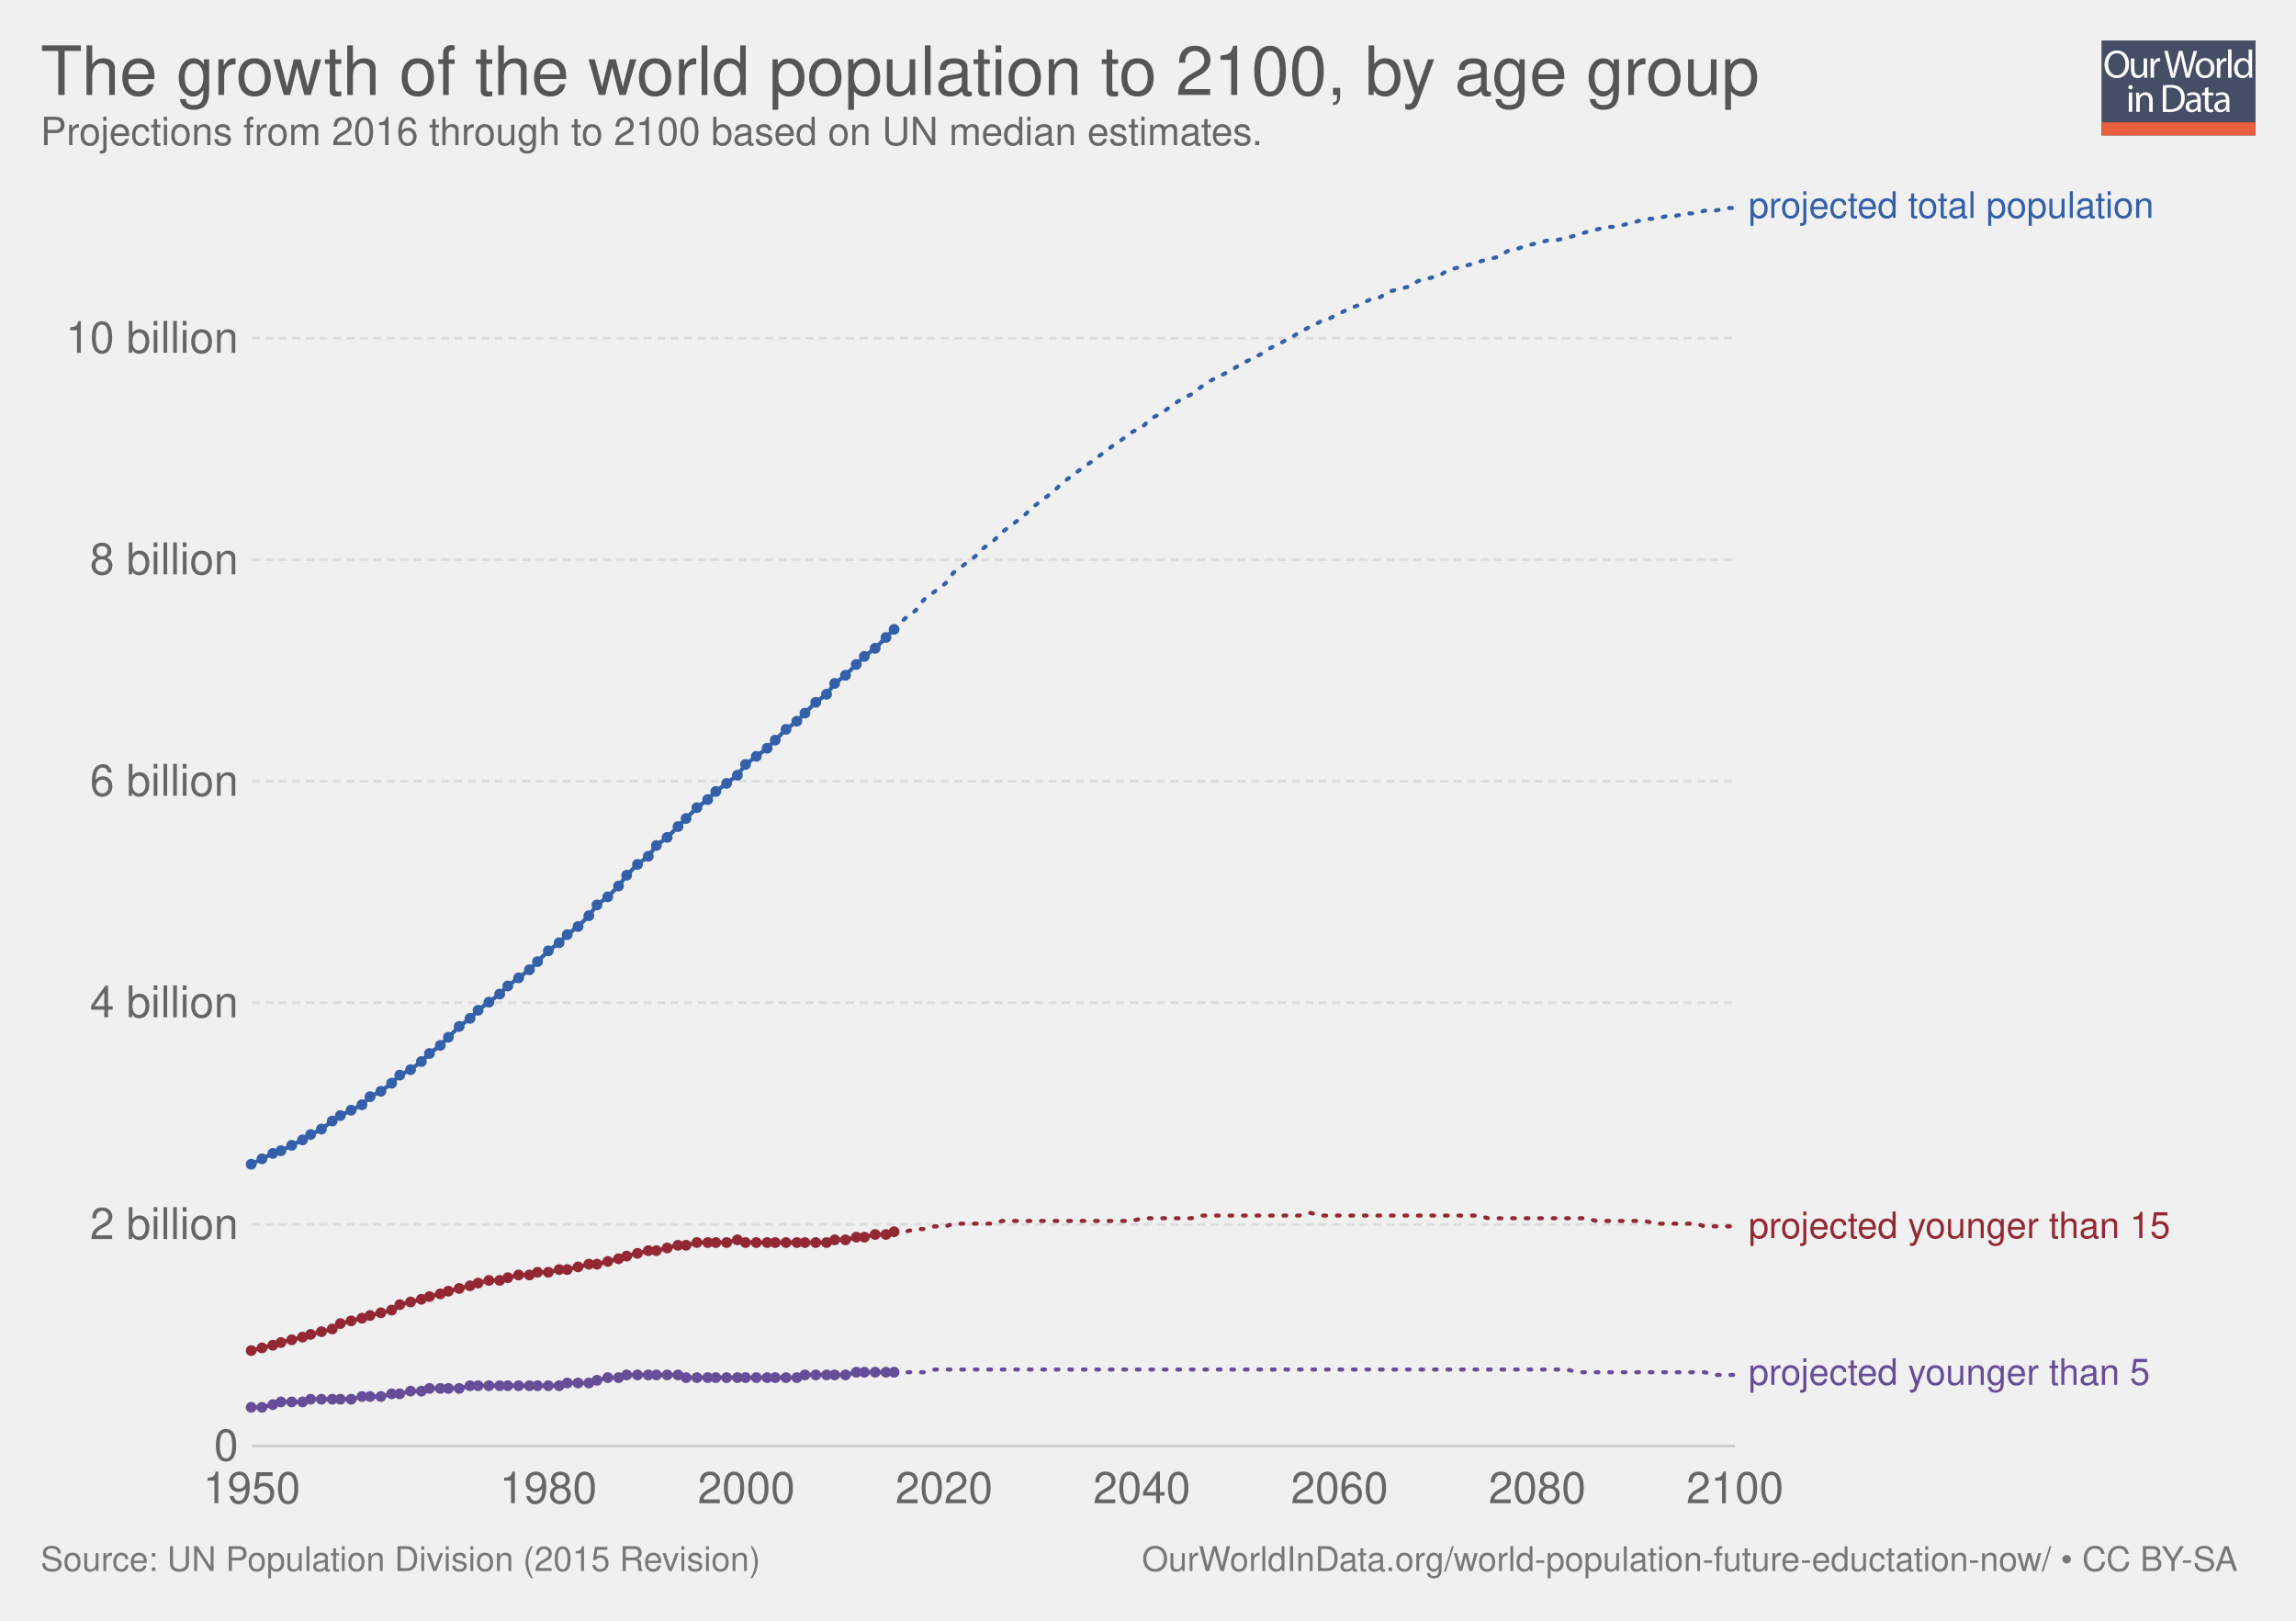
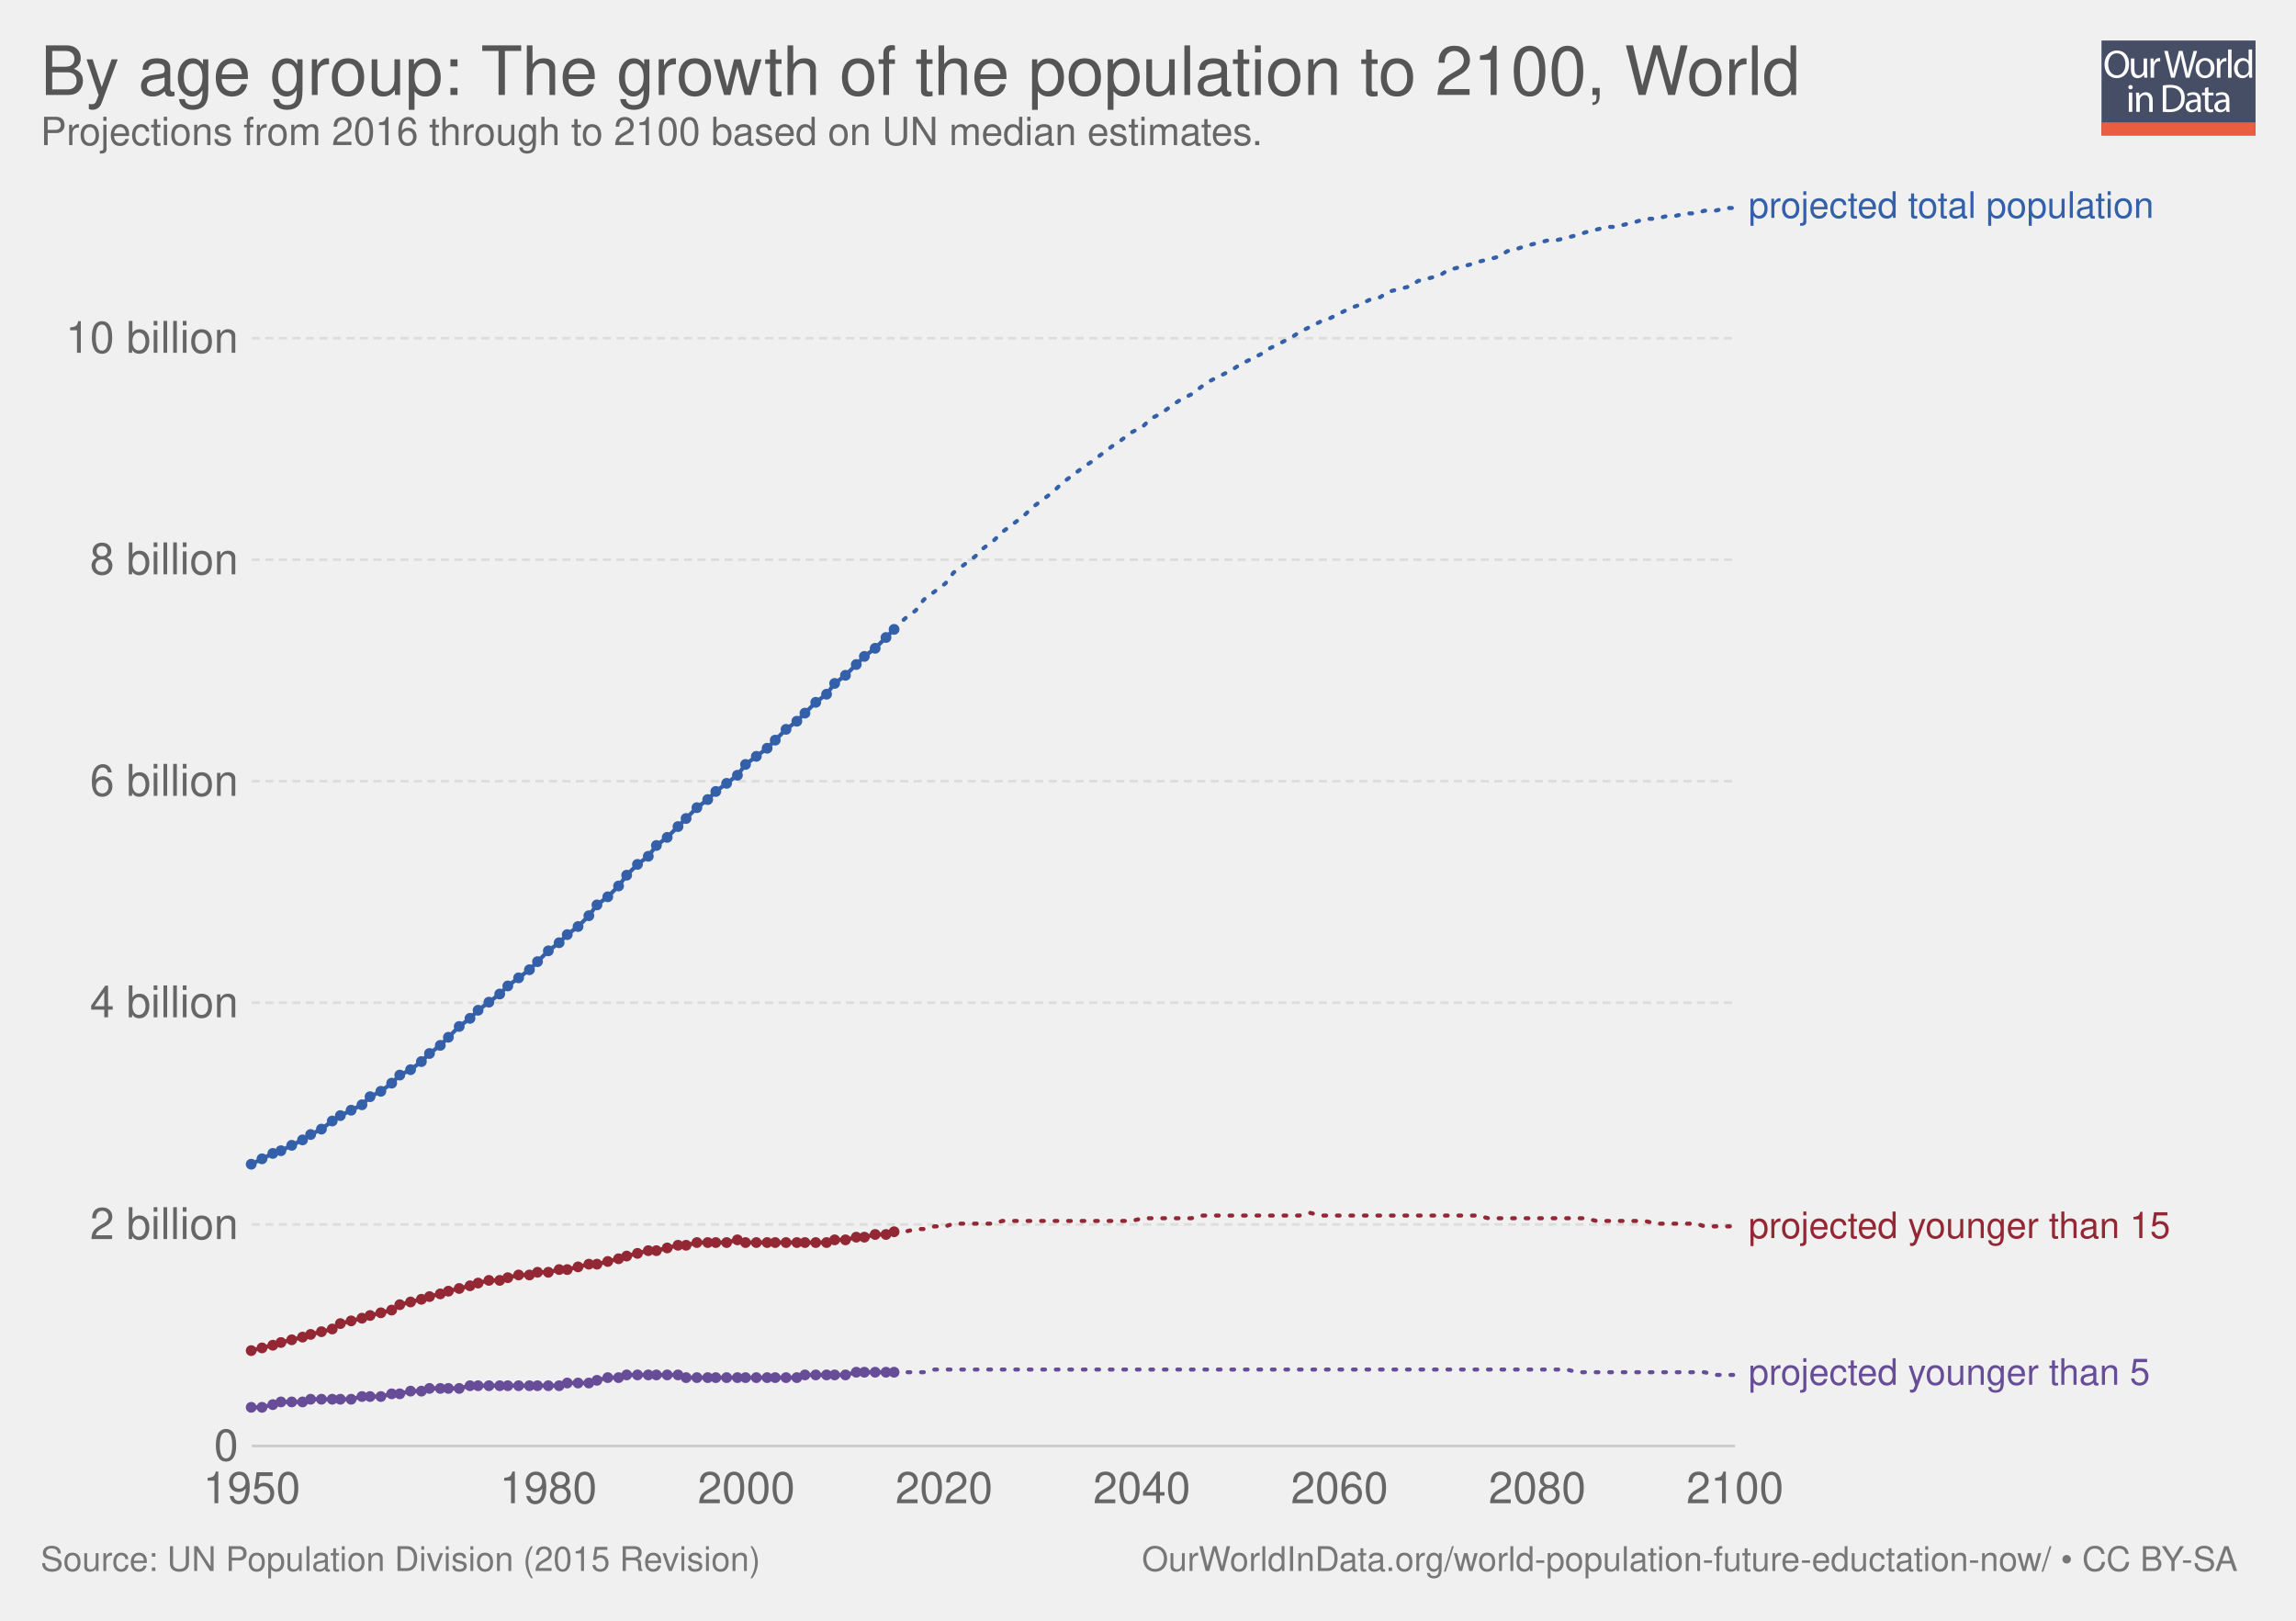
<svg xmlns="http://www.w3.org/2000/svg" xmlns:xlink="http://www.w3.org/1999/xlink" version="1.1" style="font-family: 'Helvetica Neue', Helvetica, Arial, sans-serif; font-size: 18px; background-color: white; text-rendering: optimizeLegibility; -webkit-font-smoothing: antialiased;" width="850" height="600">
  <g class="ChartTab">
    <g class="HeaderView">
      <g opacity="0.8" transform="translate(778, 15) scale(0.27)">
        <a xlink:href="https://ourworldindata.org" target="_blank">
          <g>
            <rect x="0" y="0" fill="#1B2543" width="211.2" height="130.1" />
            <rect x="0" y="112.2" fill="#E63912" width="211.2" height="17.9" />
            <g>
              <rect x="1.2" y="12.3" fill="none" width="210.2" height="99.2" />
              <path fill="#FFFFFF" d="M37.8,32.2c0,12.7-7.7,19.4-17.1,19.4c-9.7,0-16.6-7.5-16.6-18.7c0-11.7,7.3-19.3,17.1-19.3 C31.3,13.7,37.8,21.3,37.8,32.2z M9.2,32.8c0,7.9,4.3,14.9,11.8,14.9c7.5,0,11.8-6.9,11.8-15.3c0-7.3-3.8-14.9-11.8-14.9 C13.1,17.5,9.2,24.8,9.2,32.8z" />
              <path fill="#FFFFFF" d="M62.7,43.8c0,2.7,0.1,5.1,0.2,7.2h-4.3l-0.3-4.3h-0.1c-1.3,2.1-4,4.9-8.8,4.9c-4.2,0-9.1-2.3-9.1-11.6 V24.6h4.8v14.6c0,5,1.5,8.4,5.9,8.4c3.2,0,5.5-2.2,6.3-4.4c0.3-0.7,0.4-1.6,0.4-2.5V24.6h4.8V43.8z" />
              <path fill="#FFFFFF" d="M67.3,32.8c0-3.1-0.1-5.8-0.2-8.2h4.2l0.2,5.2h0.2c1.2-3.5,4.1-5.8,7.3-5.8c0.5,0,0.9,0.1,1.4,0.2v4.5 c-0.5-0.1-1-0.2-1.6-0.2c-3.4,0-5.8,2.6-6.5,6.2c-0.1,0.7-0.2,1.4-0.2,2.2V51h-4.8V32.8z" />
              <path fill="#FFFFFF" d="M95.4,51l-9.4-36.8h5l4.4,18.6c1.1,4.6,2.1,9.2,2.7,12.7h0.1c0.6-3.7,1.8-8,3-12.8l4.9-18.5h5l4.5,18.7 c1,4.4,2,8.7,2.6,12.6h0.1c0.8-4,1.8-8.1,3-12.7l4.9-18.5h4.9L120.6,51h-5L111,31.9c-1.1-4.7-1.9-8.3-2.4-12h-0.1 c-0.7,3.7-1.5,7.3-2.8,12L100.4,51H95.4z" />
              <path fill="#FFFFFF" d="M154.9,37.6c0,9.8-6.8,14-13.2,14c-7.2,0-12.7-5.2-12.7-13.6c0-8.8,5.8-14,13.1-14 C149.8,24,154.9,29.5,154.9,37.6z M133.9,37.9c0,5.8,3.3,10.1,8,10.1c4.6,0,8-4.3,8-10.3c0-4.5-2.2-10.1-7.9-10.1 C136.3,27.6,133.9,32.8,133.9,37.9z" />
              <path fill="#FFFFFF" d="M158.2,32.8c0-3.1-0.1-5.8-0.2-8.2h4.2l0.2,5.2h0.2c1.2-3.5,4.1-5.8,7.3-5.8c0.5,0,0.9,0.1,1.4,0.2v4.5 c-0.5-0.1-1-0.2-1.6-0.2c-3.4,0-5.8,2.6-6.5,6.2c-0.1,0.7-0.2,1.4-0.2,2.2V51h-4.8V32.8z" />
              <path fill="#FFFFFF" d="M173.5,12.3h4.8V51h-4.8V12.3z" />
              <path fill="#FFFFFF" d="M206.5,12.3v31.9c0,2.3,0.1,5,0.2,6.8h-4.3l-0.2-4.6H202c-1.5,2.9-4.7,5.2-9,5.2 c-6.4,0-11.3-5.4-11.3-13.4c-0.1-8.8,5.4-14.2,11.9-14.2c4,0,6.8,1.9,8,4h0.1V12.3H206.5z M201.7,35.4c0-0.6-0.1-1.4-0.2-2 c-0.7-3.1-3.3-5.6-6.9-5.6c-5,0-7.9,4.4-7.9,10.2c0,5.3,2.6,9.8,7.8,9.8c3.2,0,6.2-2.1,7.1-5.7c0.2-0.7,0.2-1.3,0.2-2.1V35.4z" />
              <path fill="#FFFFFF" d="M42.8,64c0.1,1.6-1.1,2.9-3.1,2.9c-1.7,0-2.9-1.3-2.9-2.9c0-1.7,1.3-3,3-3C41.7,61,42.8,62.3,42.8,64z M37.4,97.8V71.4h4.8v26.4H37.4z" />
              <path fill="#FFFFFF" d="M47.5,78.6c0-2.7-0.1-5-0.2-7.1h4.3l0.3,4.4h0.1c1.3-2.5,4.4-5,8.8-5c3.7,0,9.4,2.2,9.4,11.2v15.8h-4.8 V82.6c0-4.3-1.6-7.8-6.1-7.8c-3.2,0-5.6,2.2-6.5,4.9c-0.2,0.6-0.3,1.4-0.3,2.2v15.9h-4.8V78.6z" />
              <path fill="#FFFFFF" d="M84,61.6c2.9-0.4,6.3-0.8,10.1-0.8c6.8,0,11.7,1.6,14.9,4.6c3.3,3,5.2,7.3,5.2,13.2c0,6-1.9,10.9-5.3,14.3 c-3.4,3.4-9.1,5.3-16.3,5.3c-3.4,0-6.2-0.2-8.6-0.4V61.6z M88.8,94.1c1.2,0.2,3,0.3,4.8,0.3c10.2,0,15.7-5.7,15.7-15.6 c0.1-8.7-4.9-14.2-14.9-14.2c-2.5,0-4.3,0.2-5.6,0.5V94.1z" />
              <path fill="#FFFFFF" d="M132.1,97.8l-0.4-3.3h-0.2c-1.5,2.1-4.3,3.9-8.1,3.9c-5.4,0-8.1-3.8-8.1-7.6c0-6.4,5.7-9.9,15.9-9.8v-0.5 c0-2.2-0.6-6.1-6-6.1c-2.5,0-5,0.8-6.9,2l-1.1-3.2c2.2-1.4,5.4-2.3,8.7-2.3c8.1,0,10.1,5.5,10.1,10.8v9.9c0,2.3,0.1,4.5,0.4,6.3 H132.1z M131.4,84.4c-5.3-0.1-11.2,0.8-11.2,5.9c0,3.1,2.1,4.6,4.5,4.6c3.4,0,5.6-2.2,6.4-4.4c0.2-0.5,0.3-1,0.3-1.5V84.4z" />
              <path fill="#FFFFFF" d="M146.6,63.9v7.6h6.9v3.7h-6.9v14.2c0,3.3,0.9,5.1,3.6,5.1c1.3,0,2.2-0.2,2.8-0.3l0.2,3.6 c-0.9,0.4-2.4,0.7-4.3,0.7c-2.2,0-4-0.7-5.2-2c-1.4-1.4-1.9-3.8-1.9-6.9V75.1h-4.1v-3.7h4.1v-6.3L146.6,63.9z" />
              <path fill="#FFFFFF" d="M171.4,97.8l-0.4-3.3h-0.2c-1.5,2.1-4.3,3.9-8.1,3.9c-5.4,0-8.1-3.8-8.1-7.6c0-6.4,5.7-9.9,15.9-9.8v-0.5 c0-2.2-0.6-6.1-6-6.1c-2.5,0-5,0.8-6.9,2l-1.1-3.2c2.2-1.4,5.4-2.3,8.7-2.3c8.1,0,10.1,5.5,10.1,10.8v9.9c0,2.3,0.1,4.5,0.4,6.3 H171.4z M170.7,84.4c-5.3-0.1-11.2,0.8-11.2,5.9c0,3.1,2.1,4.6,4.5,4.6c3.4,0,5.6-2.2,6.4-4.4c0.2-0.5,0.3-1,0.3-1.5V84.4z" />
            </g>
          </g>
        </a>
      </g>
      <a href="https://ourworldindata.org/grapher/global-demand-for-education-world-population-and-projected-growth-to-2100-by-age-group" target="_blank">
        <text font-size="25.20" x="15.0" y="35.2" fill="#555">
-           <tspan x="15" y="35.16">The growth of the world population to 2100, by age group</tspan>
+           <tspan x="15" y="35.16">By age group: The growth of the population to 2100, World</tspan>
        </text>
      </a>
      <text font-size="14.40" x="15.0" y="53.7" fill="#666">
        <tspan x="15" y="53.72">Projections from 2016 through to 2100 based on UN median estimates.</tspan>
      </text>
    </g>
    <g class="LineChart">
      <defs>
-         <clipPath id="boundsClip-3">
+         <clipPath id="boundsClip-1">
          <rect x="83.224" y="0" width="830" height="959.8" />
        </clipPath>
      </defs>
      <g class="AxisBoxView">
        <g class="HorizontalAxis">
          <text x="93.2" y="556.5" fill="#666" text-anchor="middle" font-size="16.2">1950</text>
          <text x="203" y="556.5" fill="#666" text-anchor="middle" font-size="16.2">1980</text>
          <text x="276.3" y="556.5" fill="#666" text-anchor="middle" font-size="16.2">2000</text>
          <text x="349.5" y="556.5" fill="#666" text-anchor="middle" font-size="16.2">2020</text>
          <text x="422.7" y="556.5" fill="#666" text-anchor="middle" font-size="16.2">2040</text>
          <text x="495.9" y="556.5" fill="#666" text-anchor="middle" font-size="16.2">2060</text>
          <text x="569.1" y="556.5" fill="#666" text-anchor="middle" font-size="16.2">2080</text>
          <text x="642.3" y="556.5" fill="#666" text-anchor="middle" font-size="16.2">2100</text>
        </g>
        <g class="VerticalAxis">
          <text x="88.22" y="535.3" fill="#666" dominant-baseline="middle" text-anchor="end" font-size="16.2">0  </text>
          <text x="88.22" y="453.3" fill="#666" dominant-baseline="middle" text-anchor="end" font-size="16.2">2 billion  </text>
          <text x="88.22" y="371.2" fill="#666" dominant-baseline="middle" text-anchor="end" font-size="16.2">4 billion  </text>
          <text x="88.22" y="289.2" fill="#666" dominant-baseline="middle" text-anchor="end" font-size="16.2">6 billion  </text>
          <text x="88.22" y="207.2" fill="#666" dominant-baseline="middle" text-anchor="end" font-size="16.2">8 billion  </text>
          <text x="88.22" y="125.2" fill="#666" dominant-baseline="middle" text-anchor="end" font-size="16.2">10 billion  </text>
        </g>
        <g class="AxisGridLines">
          <line x1="93.22" y1="535.3" x2="642.32" y2="535.3" stroke="#ccc" />
          <line x1="93.22" y1="453.3" x2="642.32" y2="453.3" stroke="#ddd" stroke-dasharray="3,2" />
          <line x1="93.22" y1="371.2" x2="642.32" y2="371.2" stroke="#ddd" stroke-dasharray="3,2" />
          <line x1="93.22" y1="289.2" x2="642.32" y2="289.2" stroke="#ddd" stroke-dasharray="3,2" />
          <line x1="93.22" y1="207.2" x2="642.32" y2="207.2" stroke="#ddd" stroke-dasharray="3,2" />
          <line x1="93.22" y1="125.2" x2="642.32" y2="125.2" stroke="#ddd" stroke-dasharray="3,2" />
        </g>
      </g>
-       <g clip-path="url(#boundsClip-3)">
+       <g clip-path="url(#boundsClip-1)">
        <g class="HeightedLegend clickable">
          <g class="legendMark">
            <rect x="642.32" y="69.85" width="186.605" height="13.5" fill="#fff" opacity="0" />
            <text font-size="13.50" x="647.3" y="80.6" fill="#3360a9">
              <tspan x="647.32" y="80.65">projected total population</tspan>
            </text>
          </g>
          <g class="legendMark">
            <rect x="642.32" y="447.55" width="192.68" height="13.5" fill="#fff" opacity="0" />
            <text font-size="13.50" x="647.3" y="458.4" fill="#932834">
              <tspan x="647.32" y="458.35">projected younger than 15</tspan>
            </text>
          </g>
          <g class="legendMark">
            <rect x="642.32" y="501.85" width="185.12" height="13.5" fill="#fff" opacity="0" />
            <text font-size="13.50" x="647.3" y="512.6" fill="#674c98">
              <tspan x="647.32" y="512.65">projected younger than 5</tspan>
            </text>
          </g>
        </g>
        <g class="Lines">
          <rect x="93" y="77" width="549" height="459" fill="rgba(255,255,255,0)" opacity="0" />
          <g class="key-World_0">
            <path stroke="#3360a9" stroke-linecap="round" d="M331 233L335 229L339 226L342 222L346 219L350 216L353 212L357 209L361 206L364 203L368 200L371 197L375 194L379 191L382 188L386 185L390 182L393 179L397 176L401 173L404 171L408 168L412 165L415 163L419 160L423 158L426 155L430 153L434 150L437 148L441 146L445 143L448 141L452 139L456 137L459 135L463 133L467 131L470 129L474 127L478 125L481 123L485 121L489 119L492 118L496 116L500 114L503 113L507 111L511 110L514 108L518 107L522 106L525 104L529 103L533 102L536 100L540 99L544 98L547 97L551 96L555 95L558 93L562 92L565 91L569 90L573 89L576 89L580 88L584 87L587 86L591 85L595 84L598 84L602 83L606 82L609 81L613 81L617 80L620 80L624 79L628 79L631 78L635 78L639 77L642 77" fill="none" stroke-width="1.5" stroke-dasharray="1,4" />
          </g>
          <g class="key-World_1">
            <path stroke="#3360a9" stroke-linecap="round" d="M93 431L97 429L101 427L104 426L108 424L112 422L115 420L119 418L123 415L126 413L130 411L134 409L137 406L141 404L145 401L148 398L152 396L156 393L159 390L163 387L166 384L170 380L174 377L177 374L181 371L185 368L188 365L192 362L196 359L199 356L203 352L207 349L210 346L214 343L218 339L221 335L225 332L229 328L232 324L236 320L240 317L243 313L247 310L251 306L254 303L258 299L262 296L265 293L269 290L273 287L276 283L280 280L284 277L287 274L291 270L295 267L298 264L302 260L306 257L309 253L313 250L317 246L320 243L324 240L328 236L331 233" fill="none" stroke-width="1.5" />
            <g fill="#3360a9">
              <circle cx="93" cy="431" r="2" />
              <circle cx="97" cy="429" r="2" />
              <circle cx="101" cy="427" r="2" />
              <circle cx="104" cy="426" r="2" />
              <circle cx="108" cy="424" r="2" />
              <circle cx="112" cy="422" r="2" />
              <circle cx="115" cy="420" r="2" />
              <circle cx="119" cy="418" r="2" />
              <circle cx="123" cy="415" r="2" />
              <circle cx="126" cy="413" r="2" />
              <circle cx="130" cy="411" r="2" />
              <circle cx="134" cy="409" r="2" />
              <circle cx="137" cy="406" r="2" />
              <circle cx="141" cy="404" r="2" />
              <circle cx="145" cy="401" r="2" />
              <circle cx="148" cy="398" r="2" />
              <circle cx="152" cy="396" r="2" />
              <circle cx="156" cy="393" r="2" />
              <circle cx="159" cy="390" r="2" />
              <circle cx="163" cy="387" r="2" />
              <circle cx="166" cy="384" r="2" />
              <circle cx="170" cy="380" r="2" />
              <circle cx="174" cy="377" r="2" />
              <circle cx="177" cy="374" r="2" />
              <circle cx="181" cy="371" r="2" />
              <circle cx="185" cy="368" r="2" />
              <circle cx="188" cy="365" r="2" />
              <circle cx="192" cy="362" r="2" />
              <circle cx="196" cy="359" r="2" />
              <circle cx="199" cy="356" r="2" />
              <circle cx="203" cy="352" r="2" />
              <circle cx="207" cy="349" r="2" />
              <circle cx="210" cy="346" r="2" />
              <circle cx="214" cy="343" r="2" />
              <circle cx="218" cy="339" r="2" />
              <circle cx="221" cy="335" r="2" />
              <circle cx="225" cy="332" r="2" />
              <circle cx="229" cy="328" r="2" />
              <circle cx="232" cy="324" r="2" />
              <circle cx="236" cy="320" r="2" />
              <circle cx="240" cy="317" r="2" />
              <circle cx="243" cy="313" r="2" />
              <circle cx="247" cy="310" r="2" />
              <circle cx="251" cy="306" r="2" />
              <circle cx="254" cy="303" r="2" />
              <circle cx="258" cy="299" r="2" />
              <circle cx="262" cy="296" r="2" />
              <circle cx="265" cy="293" r="2" />
              <circle cx="269" cy="290" r="2" />
              <circle cx="273" cy="287" r="2" />
              <circle cx="276" cy="283" r="2" />
              <circle cx="280" cy="280" r="2" />
              <circle cx="284" cy="277" r="2" />
              <circle cx="287" cy="274" r="2" />
              <circle cx="291" cy="270" r="2" />
              <circle cx="295" cy="267" r="2" />
              <circle cx="298" cy="264" r="2" />
              <circle cx="302" cy="260" r="2" />
              <circle cx="306" cy="257" r="2" />
              <circle cx="309" cy="253" r="2" />
              <circle cx="313" cy="250" r="2" />
              <circle cx="317" cy="246" r="2" />
              <circle cx="320" cy="243" r="2" />
              <circle cx="324" cy="240" r="2" />
              <circle cx="328" cy="236" r="2" />
              <circle cx="331" cy="233" r="2" />
            </g>
          </g>
          <g class="key-World_2">
            <path stroke="#674c98" stroke-linecap="round" d="M93 521L97 521L101 520L104 519L108 519L112 519L115 518L119 518L123 518L126 518L130 518L134 517L137 517L141 517L145 516L148 516L152 515L156 515L159 514L163 514L166 514L170 514L174 513L177 513L181 513L185 513L188 513L192 513L196 513L199 513L203 513L207 513L210 512L214 512L218 512L221 511L225 510L229 510L232 509L236 509L240 509L243 509L247 509L251 509L254 510L258 510L262 510L265 510L269 510L273 510L276 510L280 510L284 510L287 510L291 510L295 510L298 509L302 509L306 509L309 509L313 509L317 508L320 508L324 508L328 508L331 508" fill="none" stroke-width="1.5" />
            <g fill="#674c98">
              <circle cx="93" cy="521" r="2" />
              <circle cx="97" cy="521" r="2" />
              <circle cx="101" cy="520" r="2" />
              <circle cx="104" cy="519" r="2" />
              <circle cx="108" cy="519" r="2" />
              <circle cx="112" cy="519" r="2" />
              <circle cx="115" cy="518" r="2" />
              <circle cx="119" cy="518" r="2" />
              <circle cx="123" cy="518" r="2" />
              <circle cx="126" cy="518" r="2" />
              <circle cx="130" cy="518" r="2" />
              <circle cx="134" cy="517" r="2" />
              <circle cx="137" cy="517" r="2" />
              <circle cx="141" cy="517" r="2" />
              <circle cx="145" cy="516" r="2" />
              <circle cx="148" cy="516" r="2" />
              <circle cx="152" cy="515" r="2" />
              <circle cx="156" cy="515" r="2" />
              <circle cx="159" cy="514" r="2" />
              <circle cx="163" cy="514" r="2" />
              <circle cx="166" cy="514" r="2" />
              <circle cx="170" cy="514" r="2" />
              <circle cx="174" cy="513" r="2" />
              <circle cx="177" cy="513" r="2" />
              <circle cx="181" cy="513" r="2" />
              <circle cx="185" cy="513" r="2" />
              <circle cx="188" cy="513" r="2" />
              <circle cx="192" cy="513" r="2" />
              <circle cx="196" cy="513" r="2" />
              <circle cx="199" cy="513" r="2" />
              <circle cx="203" cy="513" r="2" />
              <circle cx="207" cy="513" r="2" />
              <circle cx="210" cy="512" r="2" />
              <circle cx="214" cy="512" r="2" />
              <circle cx="218" cy="512" r="2" />
              <circle cx="221" cy="511" r="2" />
              <circle cx="225" cy="510" r="2" />
              <circle cx="229" cy="510" r="2" />
              <circle cx="232" cy="509" r="2" />
              <circle cx="236" cy="509" r="2" />
              <circle cx="240" cy="509" r="2" />
              <circle cx="243" cy="509" r="2" />
              <circle cx="247" cy="509" r="2" />
              <circle cx="251" cy="509" r="2" />
              <circle cx="254" cy="510" r="2" />
              <circle cx="258" cy="510" r="2" />
              <circle cx="262" cy="510" r="2" />
              <circle cx="265" cy="510" r="2" />
              <circle cx="269" cy="510" r="2" />
              <circle cx="273" cy="510" r="2" />
              <circle cx="276" cy="510" r="2" />
              <circle cx="280" cy="510" r="2" />
              <circle cx="284" cy="510" r="2" />
              <circle cx="287" cy="510" r="2" />
              <circle cx="291" cy="510" r="2" />
              <circle cx="295" cy="510" r="2" />
              <circle cx="298" cy="509" r="2" />
              <circle cx="302" cy="509" r="2" />
              <circle cx="306" cy="509" r="2" />
              <circle cx="309" cy="509" r="2" />
              <circle cx="313" cy="509" r="2" />
              <circle cx="317" cy="508" r="2" />
              <circle cx="320" cy="508" r="2" />
              <circle cx="324" cy="508" r="2" />
              <circle cx="328" cy="508" r="2" />
              <circle cx="331" cy="508" r="2" />
            </g>
          </g>
          <g class="key-World_3">
            <path stroke="#674c98" stroke-linecap="round" d="M331 508L335 508L339 508L342 508L346 507L350 507L353 507L357 507L361 507L364 507L368 507L371 507L375 507L379 507L382 507L386 507L390 507L393 507L397 507L401 507L404 507L408 507L412 507L415 507L419 507L423 507L426 507L430 507L434 507L437 507L441 507L445 507L448 507L452 507L456 507L459 507L463 507L467 507L470 507L474 507L478 507L481 507L485 507L489 507L492 507L496 507L500 507L503 507L507 507L511 507L514 507L518 507L522 507L525 507L529 507L533 507L536 507L540 507L544 507L547 507L551 507L555 507L558 507L562 507L565 507L569 507L573 507L576 507L580 507L584 508L587 508L591 508L595 508L598 508L602 508L606 508L609 508L613 508L617 508L620 508L624 508L628 508L631 508L635 509L639 509L642 509" fill="none" stroke-width="1.5" stroke-dasharray="1,4" />
          </g>
          <g class="key-World_4">
            <path stroke="#932834" stroke-linecap="round" d="M93 500L97 499L101 498L104 497L108 496L112 495L115 494L119 493L123 492L126 490L130 489L134 488L137 487L141 486L145 485L148 483L152 482L156 481L159 480L163 479L166 478L170 477L174 476L177 475L181 474L185 474L188 473L192 472L196 472L199 471L203 471L207 470L210 470L214 469L218 468L221 468L225 467L229 466L232 465L236 464L240 463L243 463L247 462L251 461L254 461L258 460L262 460L265 460L269 460L273 459L276 460L280 460L284 460L287 460L291 460L295 460L298 460L302 460L306 460L309 459L313 459L317 458L320 458L324 457L328 457L331 456" fill="none" stroke-width="1.5" />
            <g fill="#932834">
              <circle cx="93" cy="500" r="2" />
              <circle cx="97" cy="499" r="2" />
              <circle cx="101" cy="498" r="2" />
              <circle cx="104" cy="497" r="2" />
              <circle cx="108" cy="496" r="2" />
              <circle cx="112" cy="495" r="2" />
              <circle cx="115" cy="494" r="2" />
              <circle cx="119" cy="493" r="2" />
              <circle cx="123" cy="492" r="2" />
              <circle cx="126" cy="490" r="2" />
              <circle cx="130" cy="489" r="2" />
              <circle cx="134" cy="488" r="2" />
              <circle cx="137" cy="487" r="2" />
              <circle cx="141" cy="486" r="2" />
              <circle cx="145" cy="485" r="2" />
              <circle cx="148" cy="483" r="2" />
              <circle cx="152" cy="482" r="2" />
              <circle cx="156" cy="481" r="2" />
              <circle cx="159" cy="480" r="2" />
              <circle cx="163" cy="479" r="2" />
              <circle cx="166" cy="478" r="2" />
              <circle cx="170" cy="477" r="2" />
              <circle cx="174" cy="476" r="2" />
              <circle cx="177" cy="475" r="2" />
              <circle cx="181" cy="474" r="2" />
              <circle cx="185" cy="474" r="2" />
              <circle cx="188" cy="473" r="2" />
              <circle cx="192" cy="472" r="2" />
              <circle cx="196" cy="472" r="2" />
              <circle cx="199" cy="471" r="2" />
              <circle cx="203" cy="471" r="2" />
              <circle cx="207" cy="470" r="2" />
              <circle cx="210" cy="470" r="2" />
              <circle cx="214" cy="469" r="2" />
              <circle cx="218" cy="468" r="2" />
              <circle cx="221" cy="468" r="2" />
              <circle cx="225" cy="467" r="2" />
              <circle cx="229" cy="466" r="2" />
              <circle cx="232" cy="465" r="2" />
              <circle cx="236" cy="464" r="2" />
              <circle cx="240" cy="463" r="2" />
              <circle cx="243" cy="463" r="2" />
              <circle cx="247" cy="462" r="2" />
              <circle cx="251" cy="461" r="2" />
              <circle cx="254" cy="461" r="2" />
              <circle cx="258" cy="460" r="2" />
              <circle cx="262" cy="460" r="2" />
              <circle cx="265" cy="460" r="2" />
              <circle cx="269" cy="460" r="2" />
              <circle cx="273" cy="459" r="2" />
              <circle cx="276" cy="460" r="2" />
              <circle cx="280" cy="460" r="2" />
              <circle cx="284" cy="460" r="2" />
              <circle cx="287" cy="460" r="2" />
              <circle cx="291" cy="460" r="2" />
              <circle cx="295" cy="460" r="2" />
              <circle cx="298" cy="460" r="2" />
              <circle cx="302" cy="460" r="2" />
              <circle cx="306" cy="460" r="2" />
              <circle cx="309" cy="459" r="2" />
              <circle cx="313" cy="459" r="2" />
              <circle cx="317" cy="458" r="2" />
              <circle cx="320" cy="458" r="2" />
              <circle cx="324" cy="457" r="2" />
              <circle cx="328" cy="457" r="2" />
              <circle cx="331" cy="456" r="2" />
            </g>
          </g>
          <g class="key-World_5">
            <path stroke="#932834" stroke-linecap="round" d="M331 456L335 456L339 455L342 455L346 454L350 454L353 453L357 453L361 453L364 453L368 453L371 452L375 452L379 452L382 452L386 452L390 452L393 452L397 452L401 452L404 452L408 452L412 452L415 452L419 452L423 451L426 451L430 451L434 451L437 451L441 451L445 450L448 450L452 450L456 450L459 450L463 450L467 450L470 450L474 450L478 450L481 450L485 449L489 450L492 450L496 450L500 450L503 450L507 450L511 450L514 450L518 450L522 450L525 450L529 450L533 450L536 450L540 450L544 450L547 450L551 451L555 451L558 451L562 451L565 451L569 451L573 451L576 451L580 451L584 451L587 451L591 452L595 452L598 452L602 452L606 452L609 452L613 453L617 453L620 453L624 453L628 453L631 454L635 454L639 454L642 454" fill="none" stroke-width="1.5" stroke-dasharray="1,4" />
          </g>
        </g>
      </g>
    </g>
    <g style="fill: #777;" class="SourcesFooter">
      <g style="fill: #777;" class="clickable">
        <text font-size="12.60" x="15.0" y="581.6">
          <tspan x="15" y="581.58">Source: UN Population Division (2015 Revision)</tspan>
        </text>
      </g>
      <text font-size="12.60" x="422.7" y="581.6">
        <tspan x="422.728" y="581.58">
-           <a target="_blank" style="fill: #777;" href="https://ourworldindata.org/world-population-future-eductation-now/">OurWorldInData.org/world-population-future-eductation-now/</a> • <a style="fill: #777;" href="http://creativecommons.org/licenses/by-sa/4.0/deed.en_US" target="_blank">CC BY-SA</a>
+           <a target="_blank" style="fill: #777;" href="https://ourworldindata.org/world-population-future-eductation-now/">OurWorldInData.org/world-population-future-eductation-now/</a> • <a style="fill: #777;" class="cclogo" href="http://creativecommons.org/licenses/by-sa/4.0/deed.en_US" target="_blank">CC BY-SA</a>
        </tspan>
      </text>
    </g>
  </g>
</svg>
